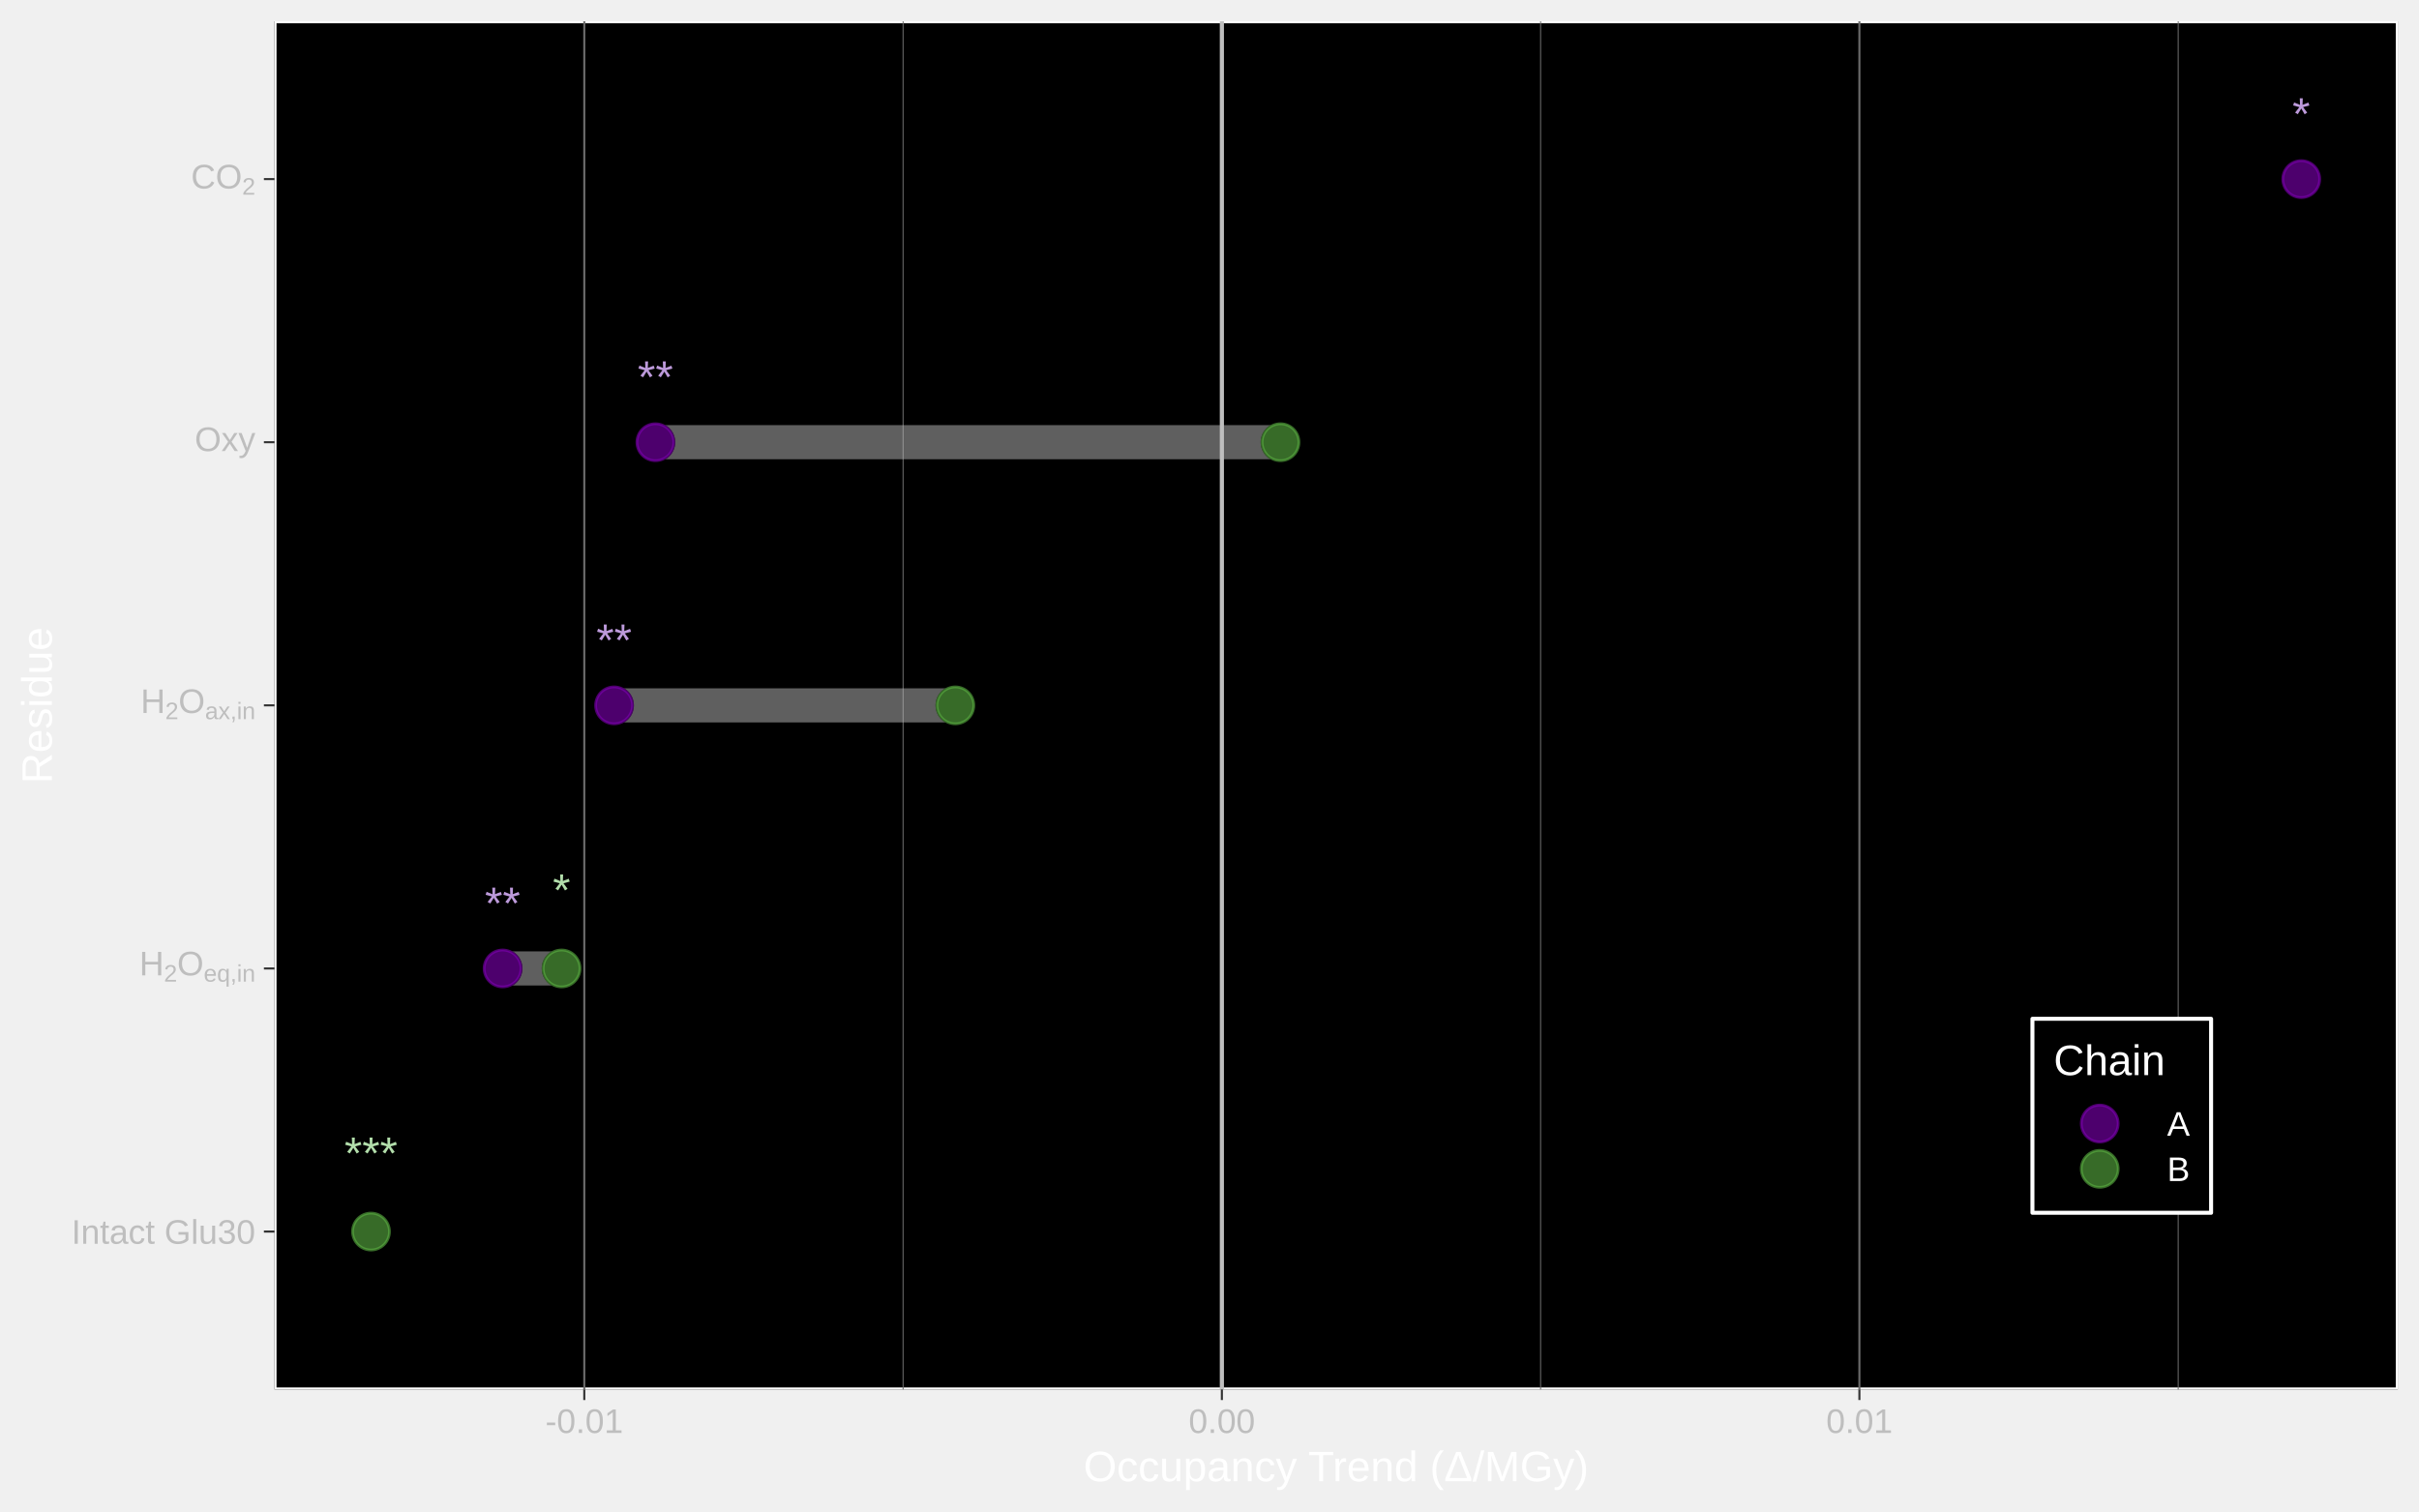
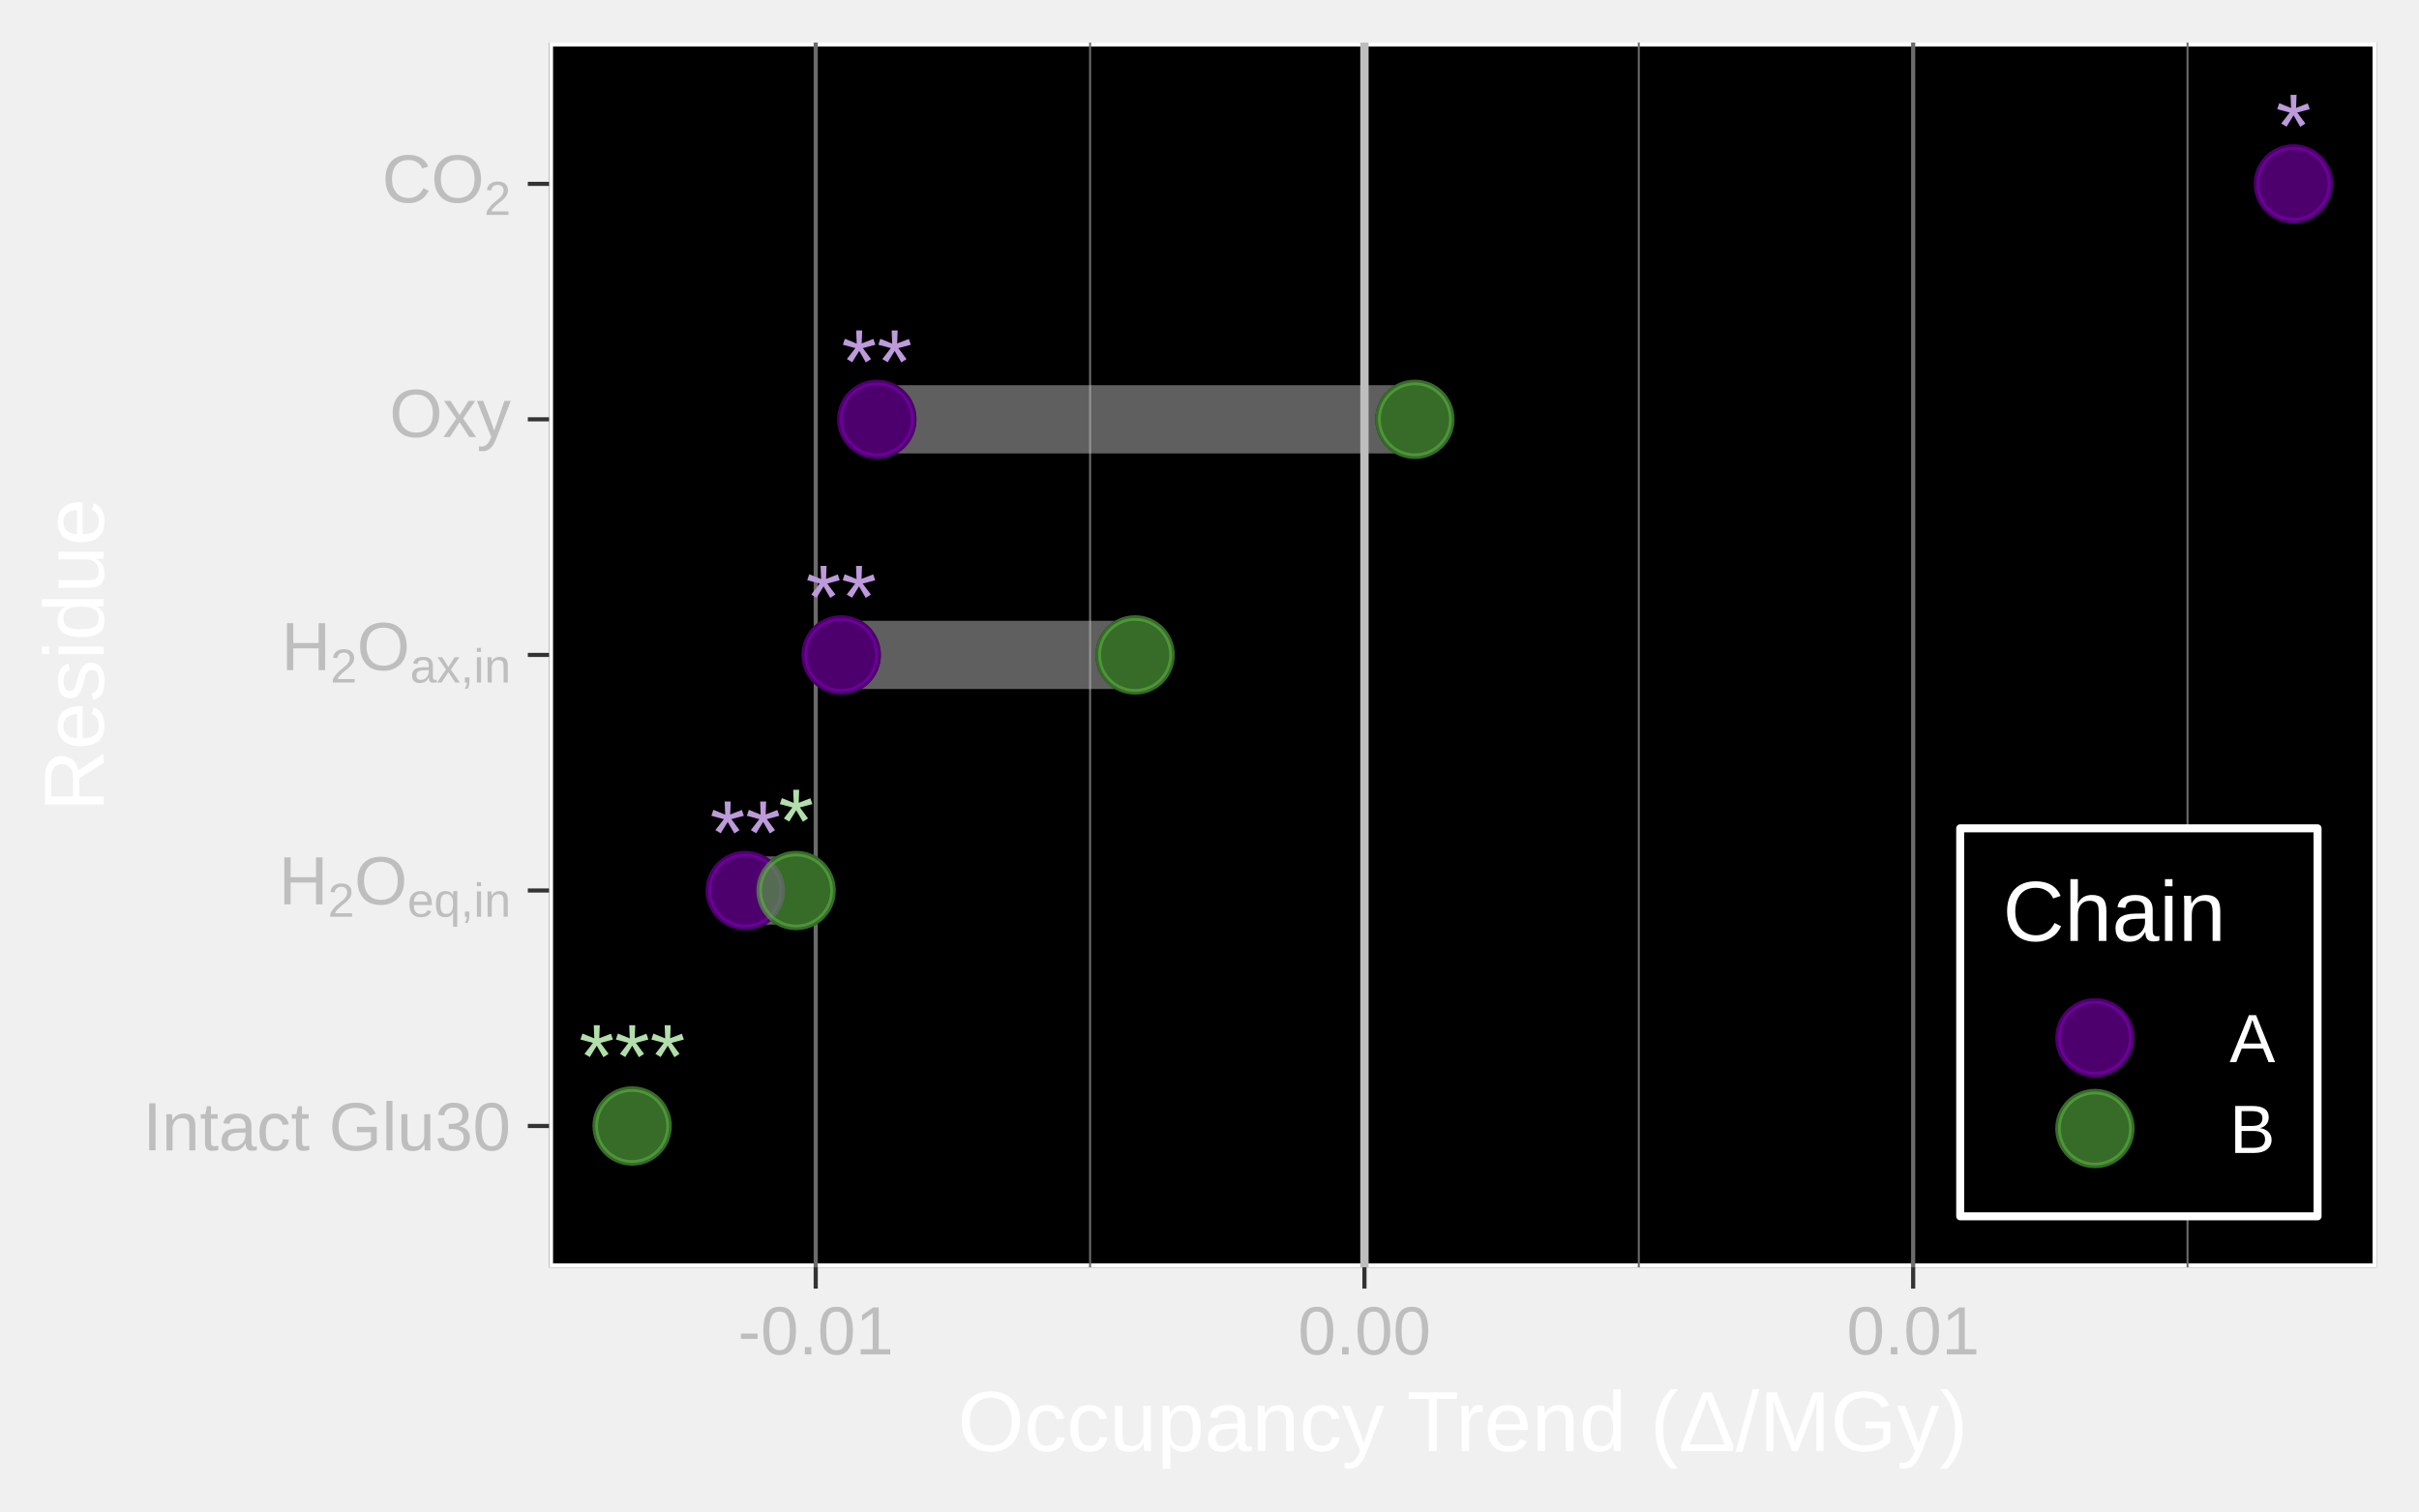
- <svg xmlns="http://www.w3.org/2000/svg" width="453.54pt" height="283.46pt" viewBox="0 0 453.54 283.46">
+ <svg xmlns="http://www.w3.org/2000/svg" width="226.77pt" height="141.73pt" viewBox="0 0 226.77 141.73">
  <g class="svglite">
    <defs>
      <style type="text/css">
    .svglite line, .svglite polyline, .svglite polygon, .svglite path, .svglite rect, .svglite circle {
      fill: none;
      stroke: #000000;
      stroke-linecap: round;
      stroke-linejoin: round;
      stroke-miterlimit: 10.00;
    }
    .svglite text {
      white-space: pre;
    }
    .svglite g.glyphgroup path {
      fill: inherit;
      stroke: none;
    }
  </style>
    </defs>
    <rect width="100%" height="100%" style="stroke: none; fill: none;" />
    <defs>
-       <clipPath id="cpMC4wMHw0NTMuNTR8MC4wMHwyODMuNDY=">
-         <rect x="0.00" y="0.00" width="453.54" height="283.46" />
+       <clipPath id="cpMC4wMHwyMjYuNzd8MC4wMHwxNDEuNzM=">
+         <rect x="0.00" y="0.00" width="226.77" height="141.73" />
      </clipPath>
    </defs>
-     <g clip-path="url(#cpMC4wMHw0NTMuNTR8MC4wMHwyODMuNDY=)">
+     <g clip-path="url(#cpMC4wMHwyMjYuNzd8MC4wMHwxNDEuNzM=)">
</g>
    <defs>
-       <clipPath id="cpNTEuNDd8NDQ5LjU2fDMuOTl8MjYwLjU3">
-         <rect x="51.47" y="3.99" width="398.09" height="256.58" />
+       <clipPath id="cpNTEuNDd8MjIyLjc5fDMuOTl8MTE4Ljgz">
+         <rect x="51.47" y="3.99" width="171.32" height="114.85" />
      </clipPath>
    </defs>
-     <g clip-path="url(#cpNTEuNDd8NDQ5LjU2fDMuOTl8MjYwLjU3)">
-       <rect x="51.47" y="3.99" width="398.09" height="256.58" style="stroke-width: 0.75; stroke: #FFFFFF; fill: #000000;" />
-       <polyline points="169.32,260.57 169.32,3.99 " style="stroke-width: 0.19; stroke: #6B6B6B; stroke-linecap: butt;" />
-       <polyline points="288.85,260.57 288.85,3.99 " style="stroke-width: 0.19; stroke: #6B6B6B; stroke-linecap: butt;" />
-       <polyline points="408.39,260.57 408.39,3.99 " style="stroke-width: 0.19; stroke: #6B6B6B; stroke-linecap: butt;" />
-       <polyline points="109.55,260.57 109.55,3.99 " style="stroke-width: 0.39; stroke: #6B6B6B; stroke-linecap: butt;" />
-       <polyline points="229.09,260.57 229.09,3.99 " style="stroke-width: 0.39; stroke: #6B6B6B; stroke-linecap: butt;" />
-       <polyline points="348.62,260.57 348.62,3.99 " style="stroke-width: 0.39; stroke: #6B6B6B; stroke-linecap: butt;" />
-       <line x1="229.09" y1="260.57" x2="229.09" y2="3.99" style="stroke-width: 0.78; stroke: #BEBEBE; stroke-linecap: butt;" />
-       <line x1="94.23" y1="181.62" x2="105.29" y2="181.62" style="stroke-width: 6.40; stroke: #BEBEBE; stroke-opacity: 0.50; stroke-linecap: butt;" />
-       <line x1="115.13" y1="132.28" x2="179.12" y2="132.28" style="stroke-width: 6.40; stroke: #BEBEBE; stroke-opacity: 0.50; stroke-linecap: butt;" />
-       <line x1="122.88" y1="82.93" x2="240.08" y2="82.93" style="stroke-width: 6.40; stroke: #BEBEBE; stroke-opacity: 0.50; stroke-linecap: butt;" />
-       <circle cx="122.88" cy="82.93" r="3.46" style="stroke-width: 0.52; fill: #000000;" />
-       <circle cx="240.08" cy="82.93" r="3.46" style="stroke-width: 0.52; fill: #000000;" />
-       <circle cx="69.56" cy="230.96" r="3.46" style="stroke-width: 0.52; fill: #000000;" />
-       <circle cx="431.46" cy="33.59" r="3.46" style="stroke-width: 0.52; fill: #000000;" />
-       <circle cx="115.13" cy="132.28" r="3.46" style="stroke-width: 0.52; fill: #000000;" />
-       <circle cx="179.12" cy="132.28" r="3.46" style="stroke-width: 0.52; fill: #000000;" />
-       <circle cx="94.23" cy="181.62" r="3.46" style="stroke-width: 0.52; fill: #000000;" />
-       <circle cx="105.29" cy="181.62" r="3.46" style="stroke-width: 0.52; fill: #000000;" />
-       <circle cx="122.88" cy="82.93" r="3.46" style="stroke-width: 0.52; stroke: #8100B6; stroke-opacity: 0.60; fill: #8100B6; fill-opacity: 0.60;" />
-       <circle cx="240.08" cy="82.93" r="3.46" style="stroke-width: 0.52; stroke: #5CB344; stroke-opacity: 0.60; fill: #5CB344; fill-opacity: 0.60;" />
-       <circle cx="69.56" cy="230.96" r="3.46" style="stroke-width: 0.52; stroke: #5CB344; stroke-opacity: 0.60; fill: #5CB344; fill-opacity: 0.60;" />
-       <circle cx="431.46" cy="33.59" r="3.46" style="stroke-width: 0.52; stroke: #8100B6; stroke-opacity: 0.60; fill: #8100B6; fill-opacity: 0.60;" />
-       <circle cx="115.13" cy="132.28" r="3.46" style="stroke-width: 0.52; stroke: #8100B6; stroke-opacity: 0.60; fill: #8100B6; fill-opacity: 0.60;" />
-       <circle cx="179.12" cy="132.28" r="3.46" style="stroke-width: 0.52; stroke: #5CB344; stroke-opacity: 0.60; fill: #5CB344; fill-opacity: 0.60;" />
-       <circle cx="94.23" cy="181.62" r="3.46" style="stroke-width: 0.52; stroke: #8100B6; stroke-opacity: 0.60; fill: #8100B6; fill-opacity: 0.60;" />
-       <circle cx="105.29" cy="181.62" r="3.46" style="stroke-width: 0.52; stroke: #5CB344; stroke-opacity: 0.60; fill: #5CB344; fill-opacity: 0.60;" />
-       <text x="122.88" y="73.65" text-anchor="middle" style="font-size: 8.54px;fill: #BD9ADB; font-family: &quot;Arial&quot;;" textLength="6.62px" lengthAdjust="spacingAndGlyphs">**</text>
-       <text x="431.46" y="24.31" text-anchor="middle" style="font-size: 8.54px;fill: #BD9ADB; font-family: &quot;Arial&quot;;" textLength="3.31px" lengthAdjust="spacingAndGlyphs">*</text>
-       <text x="115.13" y="123.00" text-anchor="middle" style="font-size: 8.54px;fill: #BD9ADB; font-family: &quot;Arial&quot;;" textLength="6.62px" lengthAdjust="spacingAndGlyphs">**</text>
-       <text x="94.23" y="172.34" text-anchor="middle" style="font-size: 8.54px;fill: #BD9ADB; font-family: &quot;Arial&quot;;" textLength="6.62px" lengthAdjust="spacingAndGlyphs">**</text>
-       <text x="240.08" y="71.19" text-anchor="middle" style="font-size: 8.54px;fill: #B2DEAB; font-family: &quot;Arial&quot;;" textLength="2.38px" lengthAdjust="spacingAndGlyphs"> </text>
-       <text x="69.56" y="219.21" text-anchor="middle" style="font-size: 8.54px;fill: #B2DEAB; font-family: &quot;Arial&quot;;" textLength="9.94px" lengthAdjust="spacingAndGlyphs">***</text>
-       <text x="179.12" y="120.53" text-anchor="middle" style="font-size: 8.54px;fill: #B2DEAB; font-family: &quot;Arial&quot;;" textLength="2.38px" lengthAdjust="spacingAndGlyphs"> </text>
-       <text x="105.29" y="169.87" text-anchor="middle" style="font-size: 8.54px;fill: #B2DEAB; font-family: &quot;Arial&quot;;" textLength="3.31px" lengthAdjust="spacingAndGlyphs">*</text>
+     <g clip-path="url(#cpNTEuNDd8MjIyLjc5fDMuOTl8MTE4Ljgz)">
+       <rect x="51.47" y="3.99" width="171.32" height="114.85" style="stroke-width: 0.75; stroke: #FFFFFF; fill: #000000;" />
+       <polyline points="102.19,118.83 102.19,3.99 " style="stroke-width: 0.19; stroke: #6B6B6B; stroke-linecap: butt;" />
+       <polyline points="153.63,118.83 153.63,3.99 " style="stroke-width: 0.19; stroke: #6B6B6B; stroke-linecap: butt;" />
+       <polyline points="205.07,118.83 205.07,3.99 " style="stroke-width: 0.19; stroke: #6B6B6B; stroke-linecap: butt;" />
+       <polyline points="76.47,118.83 76.47,3.99 " style="stroke-width: 0.39; stroke: #6B6B6B; stroke-linecap: butt;" />
+       <polyline points="127.91,118.83 127.91,3.99 " style="stroke-width: 0.39; stroke: #6B6B6B; stroke-linecap: butt;" />
+       <polyline points="179.35,118.83 179.35,3.99 " style="stroke-width: 0.39; stroke: #6B6B6B; stroke-linecap: butt;" />
+       <line x1="127.91" y1="118.83" x2="127.91" y2="3.99" style="stroke-width: 0.78; stroke: #BEBEBE; stroke-linecap: butt;" />
+       <line x1="69.87" y1="83.50" x2="74.63" y2="83.50" style="stroke-width: 6.40; stroke: #BEBEBE; stroke-opacity: 0.50; stroke-linecap: butt;" />
+       <line x1="78.86" y1="61.41" x2="106.41" y2="61.41" style="stroke-width: 6.40; stroke: #BEBEBE; stroke-opacity: 0.50; stroke-linecap: butt;" />
+       <line x1="82.20" y1="39.32" x2="132.64" y2="39.32" style="stroke-width: 6.40; stroke: #BEBEBE; stroke-opacity: 0.50; stroke-linecap: butt;" />
+       <circle cx="82.20" cy="39.32" r="3.46" style="stroke-width: 0.52; fill: #000000;" />
+       <circle cx="132.64" cy="39.32" r="3.46" style="stroke-width: 0.52; fill: #000000;" />
+       <circle cx="59.26" cy="105.58" r="3.46" style="stroke-width: 0.52; fill: #000000;" />
+       <circle cx="215.00" cy="17.24" r="3.46" style="stroke-width: 0.52; fill: #000000;" />
+       <circle cx="78.86" cy="61.41" r="3.46" style="stroke-width: 0.52; fill: #000000;" />
+       <circle cx="106.41" cy="61.41" r="3.46" style="stroke-width: 0.52; fill: #000000;" />
+       <circle cx="69.87" cy="83.50" r="3.46" style="stroke-width: 0.52; fill: #000000;" />
+       <circle cx="74.63" cy="83.50" r="3.46" style="stroke-width: 0.52; fill: #000000;" />
+       <circle cx="82.20" cy="39.32" r="3.46" style="stroke-width: 0.52; stroke: #8100B6; stroke-opacity: 0.60; fill: #8100B6; fill-opacity: 0.60;" />
+       <circle cx="132.64" cy="39.32" r="3.46" style="stroke-width: 0.52; stroke: #5CB344; stroke-opacity: 0.60; fill: #5CB344; fill-opacity: 0.60;" />
+       <circle cx="59.26" cy="105.58" r="3.46" style="stroke-width: 0.52; stroke: #5CB344; stroke-opacity: 0.60; fill: #5CB344; fill-opacity: 0.60;" />
+       <circle cx="215.00" cy="17.24" r="3.46" style="stroke-width: 0.52; stroke: #8100B6; stroke-opacity: 0.60; fill: #8100B6; fill-opacity: 0.60;" />
+       <circle cx="78.86" cy="61.41" r="3.46" style="stroke-width: 0.52; stroke: #8100B6; stroke-opacity: 0.60; fill: #8100B6; fill-opacity: 0.60;" />
+       <circle cx="106.41" cy="61.41" r="3.46" style="stroke-width: 0.52; stroke: #5CB344; stroke-opacity: 0.60; fill: #5CB344; fill-opacity: 0.60;" />
+       <circle cx="69.87" cy="83.50" r="3.46" style="stroke-width: 0.52; stroke: #8100B6; stroke-opacity: 0.60; fill: #8100B6; fill-opacity: 0.60;" />
+       <circle cx="74.63" cy="83.50" r="3.46" style="stroke-width: 0.52; stroke: #5CB344; stroke-opacity: 0.60; fill: #5CB344; fill-opacity: 0.60;" />
+       <text x="82.20" y="36.86" text-anchor="middle" style="font-size: 8.54px;fill: #BD9ADB; font-family: &quot;Arial&quot;;" textLength="6.62px" lengthAdjust="spacingAndGlyphs">**</text>
+       <text x="215.00" y="14.77" text-anchor="middle" style="font-size: 8.54px;fill: #BD9ADB; font-family: &quot;Arial&quot;;" textLength="3.31px" lengthAdjust="spacingAndGlyphs">*</text>
+       <text x="78.86" y="58.94" text-anchor="middle" style="font-size: 8.54px;fill: #BD9ADB; font-family: &quot;Arial&quot;;" textLength="6.62px" lengthAdjust="spacingAndGlyphs">**</text>
+       <text x="69.87" y="81.03" text-anchor="middle" style="font-size: 8.54px;fill: #BD9ADB; font-family: &quot;Arial&quot;;" textLength="6.62px" lengthAdjust="spacingAndGlyphs">**</text>
+       <text x="132.64" y="35.75" text-anchor="middle" style="font-size: 8.54px;fill: #B2DEAB; font-family: &quot;Arial&quot;;" textLength="2.38px" lengthAdjust="spacingAndGlyphs"> </text>
+       <text x="59.26" y="102.01" text-anchor="middle" style="font-size: 8.54px;fill: #B2DEAB; font-family: &quot;Arial&quot;;" textLength="9.94px" lengthAdjust="spacingAndGlyphs">***</text>
+       <text x="106.41" y="57.84" text-anchor="middle" style="font-size: 8.54px;fill: #B2DEAB; font-family: &quot;Arial&quot;;" textLength="2.38px" lengthAdjust="spacingAndGlyphs"> </text>
+       <text x="74.63" y="79.93" text-anchor="middle" style="font-size: 8.54px;fill: #B2DEAB; font-family: &quot;Arial&quot;;" textLength="3.31px" lengthAdjust="spacingAndGlyphs">*</text>
    </g>
-     <g clip-path="url(#cpMC4wMHw0NTMuNTR8MC4wMHwyODMuNDY=)">
-       <text x="13.39" y="233.25" style="font-size: 6.40px;fill: #BEBEBE; font-family: &quot;Arial&quot;;" textLength="1.78px" lengthAdjust="spacingAndGlyphs">I</text>
-       <text x="15.17" y="233.25" style="font-size: 6.40px;fill: #BEBEBE; font-family: &quot;Arial&quot;;" textLength="3.55px" lengthAdjust="spacingAndGlyphs">n</text>
-       <text x="18.73" y="233.25" style="font-size: 6.40px;fill: #BEBEBE; font-family: &quot;Arial&quot;;" textLength="1.78px" lengthAdjust="spacingAndGlyphs">t</text>
-       <text x="20.51" y="233.25" style="font-size: 6.40px;fill: #BEBEBE; font-family: &quot;Arial&quot;;" textLength="3.55px" lengthAdjust="spacingAndGlyphs">a</text>
-       <text x="24.06" y="233.25" style="font-size: 6.40px;fill: #BEBEBE; font-family: &quot;Arial&quot;;" textLength="3.20px" lengthAdjust="spacingAndGlyphs">c</text>
-       <text x="27.26" y="233.25" style="font-size: 6.40px;fill: #BEBEBE; font-family: &quot;Arial&quot;;" textLength="1.78px" lengthAdjust="spacingAndGlyphs">t</text>
-       <text x="29.04" y="233.25" style="font-size: 6.40px;fill: #BEBEBE; font-family: &quot;Arial&quot;;" textLength="1.78px" lengthAdjust="spacingAndGlyphs"> </text>
-       <text x="30.82" y="233.25" style="font-size: 6.40px;fill: #BEBEBE; font-family: &quot;Arial&quot;;" textLength="4.97px" lengthAdjust="spacingAndGlyphs">G</text>
-       <text x="35.79" y="233.25" style="font-size: 6.40px;fill: #BEBEBE; font-family: &quot;Arial&quot;;" textLength="1.42px" lengthAdjust="spacingAndGlyphs">l</text>
-       <text x="37.21" y="233.25" style="font-size: 6.40px;fill: #BEBEBE; font-family: &quot;Arial&quot;;" textLength="3.55px" lengthAdjust="spacingAndGlyphs">u</text>
-       <text x="40.77" y="233.25" style="font-size: 6.40px;fill: #BEBEBE; font-family: &quot;Arial&quot;;" textLength="3.55px" lengthAdjust="spacingAndGlyphs">3</text>
-       <text x="44.32" y="233.25" style="font-size: 6.40px;fill: #BEBEBE; font-family: &quot;Arial&quot;;" textLength="3.55px" lengthAdjust="spacingAndGlyphs">0</text>
-       <text x="26.12" y="182.92" style="font-size: 6.40px;fill: #BEBEBE; font-family: &quot;Arial&quot;;" textLength="4.61px" lengthAdjust="spacingAndGlyphs">H</text>
-       <text x="30.74" y="184.09" style="font-size: 4.48px;fill: #BEBEBE; font-family: &quot;Arial&quot;;" textLength="2.48px" lengthAdjust="spacingAndGlyphs">2</text>
-       <text x="33.22" y="182.92" style="font-size: 6.40px;fill: #BEBEBE; font-family: &quot;Arial&quot;;" textLength="4.97px" lengthAdjust="spacingAndGlyphs">O</text>
-       <text x="38.19" y="184.09" style="font-size: 4.48px;fill: #BEBEBE; font-family: &quot;Arial&quot;;" textLength="2.48px" lengthAdjust="spacingAndGlyphs">e</text>
-       <text x="40.68" y="184.09" style="font-size: 4.48px;fill: #BEBEBE; font-family: &quot;Arial&quot;;" textLength="2.48px" lengthAdjust="spacingAndGlyphs">q</text>
-       <text x="43.16" y="184.09" style="font-size: 4.48px;fill: #BEBEBE; font-family: &quot;Arial&quot;;" textLength="4.72px" lengthAdjust="spacingAndGlyphs">,in</text>
-       <text x="26.37" y="133.71" style="font-size: 6.40px;fill: #BEBEBE; font-family: &quot;Arial&quot;;" textLength="4.61px" lengthAdjust="spacingAndGlyphs">H</text>
-       <text x="30.98" y="134.87" style="font-size: 4.48px;fill: #BEBEBE; font-family: &quot;Arial&quot;;" textLength="2.48px" lengthAdjust="spacingAndGlyphs">2</text>
-       <text x="33.46" y="133.71" style="font-size: 6.40px;fill: #BEBEBE; font-family: &quot;Arial&quot;;" textLength="4.97px" lengthAdjust="spacingAndGlyphs">O</text>
-       <text x="38.44" y="134.87" style="font-size: 4.48px;fill: #BEBEBE; font-family: &quot;Arial&quot;;" textLength="2.48px" lengthAdjust="spacingAndGlyphs">a</text>
-       <text x="40.92" y="134.87" style="font-size: 4.48px;fill: #BEBEBE; font-family: &quot;Arial&quot;;" textLength="2.23px" lengthAdjust="spacingAndGlyphs">x</text>
-       <text x="43.16" y="134.87" style="font-size: 4.48px;fill: #BEBEBE; font-family: &quot;Arial&quot;;" textLength="4.72px" lengthAdjust="spacingAndGlyphs">,in</text>
-       <text x="36.51" y="84.59" style="font-size: 6.40px;fill: #BEBEBE; font-family: &quot;Arial&quot;;" textLength="11.38px" lengthAdjust="spacingAndGlyphs">Oxy</text>
-       <text x="35.81" y="35.34" style="font-size: 6.40px;fill: #BEBEBE; font-family: &quot;Arial&quot;;" textLength="4.61px" lengthAdjust="spacingAndGlyphs">C</text>
-       <text x="40.42" y="35.34" style="font-size: 6.40px;fill: #BEBEBE; font-family: &quot;Arial&quot;;" textLength="4.97px" lengthAdjust="spacingAndGlyphs">O</text>
-       <text x="45.40" y="36.50" style="font-size: 4.48px;fill: #BEBEBE; font-family: &quot;Arial&quot;;" textLength="2.48px" lengthAdjust="spacingAndGlyphs">2</text>
-       <polyline points="49.48,230.96 51.47,230.96 " style="stroke-width: 0.39; stroke: #333333; stroke-linecap: butt;" />
-       <polyline points="49.48,181.62 51.47,181.62 " style="stroke-width: 0.39; stroke: #333333; stroke-linecap: butt;" />
-       <polyline points="49.48,132.28 51.47,132.28 " style="stroke-width: 0.39; stroke: #333333; stroke-linecap: butt;" />
-       <polyline points="49.48,82.93 51.47,82.93 " style="stroke-width: 0.39; stroke: #333333; stroke-linecap: butt;" />
-       <polyline points="49.48,33.59 51.47,33.59 " style="stroke-width: 0.39; stroke: #333333; stroke-linecap: butt;" />
-       <polyline points="109.55,262.56 109.55,260.57 " style="stroke-width: 0.39; stroke: #333333; stroke-linecap: butt;" />
-       <polyline points="229.09,262.56 229.09,260.57 " style="stroke-width: 0.39; stroke: #333333; stroke-linecap: butt;" />
-       <polyline points="348.62,262.56 348.62,260.57 " style="stroke-width: 0.39; stroke: #333333; stroke-linecap: butt;" />
-       <text x="109.55" y="268.73" text-anchor="middle" style="font-size: 6.40px;fill: #BEBEBE; font-family: &quot;Arial&quot;;" textLength="14.55px" lengthAdjust="spacingAndGlyphs">-0.01</text>
-       <text x="229.09" y="268.73" text-anchor="middle" style="font-size: 6.40px;fill: #BEBEBE; font-family: &quot;Arial&quot;;" textLength="12.42px" lengthAdjust="spacingAndGlyphs">0.00</text>
-       <text x="348.62" y="268.73" text-anchor="middle" style="font-size: 6.40px;fill: #BEBEBE; font-family: &quot;Arial&quot;;" textLength="12.42px" lengthAdjust="spacingAndGlyphs">0.01</text>
-       <text x="250.51" y="277.79" text-anchor="middle" style="font-size: 8.00px;fill: #FFFFFF; font-family: &quot;Arial&quot;;" textLength="94.75px" lengthAdjust="spacingAndGlyphs">Occupancy Trend (Δ/MGy)</text>
-       <text transform="translate(9.72,132.28) rotate(-90)" text-anchor="middle" style="font-size: 8.00px;fill: #FFFFFF; font-family: &quot;Arial&quot;;" textLength="29.38px" lengthAdjust="spacingAndGlyphs">Residue</text>
-       <rect x="381.06" y="191.06" width="33.50" height="36.38" style="stroke-width: 0.75; stroke: #FFFFFF; fill: #000000;" />
-       <text x="385.04" y="201.62" style="font-size: 8.00px;fill: #FFFFFF; font-family: &quot;Arial&quot;;" textLength="20.92px" lengthAdjust="spacingAndGlyphs">Chain</text>
-       <circle cx="393.68" cy="210.70" r="3.46" style="stroke-width: 0.52; stroke: #8100B6; stroke-opacity: 0.60; fill: #8100B6; fill-opacity: 0.60;" />
-       <circle cx="393.68" cy="219.20" r="3.46" style="stroke-width: 0.52; stroke: #5CB344; stroke-opacity: 0.60; fill: #5CB344; fill-opacity: 0.60;" />
-       <text x="406.31" y="212.99" style="font-size: 6.40px;fill: #FFFFFF; font-family: &quot;Arial&quot;;" textLength="4.27px" lengthAdjust="spacingAndGlyphs">A</text>
-       <text x="406.31" y="221.49" style="font-size: 6.40px;fill: #FFFFFF; font-family: &quot;Arial&quot;;" textLength="4.27px" lengthAdjust="spacingAndGlyphs">B</text>
+     <g clip-path="url(#cpMC4wMHwyMjYuNzd8MC4wMHwxNDEuNzM=)">
+       <text x="13.39" y="107.87" style="font-size: 6.40px;fill: #BEBEBE; font-family: &quot;Arial&quot;;" textLength="1.78px" lengthAdjust="spacingAndGlyphs">I</text>
+       <text x="15.17" y="107.87" style="font-size: 6.40px;fill: #BEBEBE; font-family: &quot;Arial&quot;;" textLength="3.55px" lengthAdjust="spacingAndGlyphs">n</text>
+       <text x="18.73" y="107.87" style="font-size: 6.40px;fill: #BEBEBE; font-family: &quot;Arial&quot;;" textLength="1.78px" lengthAdjust="spacingAndGlyphs">t</text>
+       <text x="20.51" y="107.87" style="font-size: 6.40px;fill: #BEBEBE; font-family: &quot;Arial&quot;;" textLength="3.55px" lengthAdjust="spacingAndGlyphs">a</text>
+       <text x="24.06" y="107.87" style="font-size: 6.40px;fill: #BEBEBE; font-family: &quot;Arial&quot;;" textLength="3.20px" lengthAdjust="spacingAndGlyphs">c</text>
+       <text x="27.26" y="107.87" style="font-size: 6.40px;fill: #BEBEBE; font-family: &quot;Arial&quot;;" textLength="1.78px" lengthAdjust="spacingAndGlyphs">t</text>
+       <text x="29.04" y="107.87" style="font-size: 6.40px;fill: #BEBEBE; font-family: &quot;Arial&quot;;" textLength="1.78px" lengthAdjust="spacingAndGlyphs"> </text>
+       <text x="30.82" y="107.87" style="font-size: 6.40px;fill: #BEBEBE; font-family: &quot;Arial&quot;;" textLength="4.97px" lengthAdjust="spacingAndGlyphs">G</text>
+       <text x="35.79" y="107.87" style="font-size: 6.40px;fill: #BEBEBE; font-family: &quot;Arial&quot;;" textLength="1.42px" lengthAdjust="spacingAndGlyphs">l</text>
+       <text x="37.21" y="107.87" style="font-size: 6.40px;fill: #BEBEBE; font-family: &quot;Arial&quot;;" textLength="3.55px" lengthAdjust="spacingAndGlyphs">u</text>
+       <text x="40.77" y="107.87" style="font-size: 6.40px;fill: #BEBEBE; font-family: &quot;Arial&quot;;" textLength="3.55px" lengthAdjust="spacingAndGlyphs">3</text>
+       <text x="44.32" y="107.87" style="font-size: 6.40px;fill: #BEBEBE; font-family: &quot;Arial&quot;;" textLength="3.55px" lengthAdjust="spacingAndGlyphs">0</text>
+       <text x="26.12" y="84.80" style="font-size: 6.40px;fill: #BEBEBE; font-family: &quot;Arial&quot;;" textLength="4.61px" lengthAdjust="spacingAndGlyphs">H</text>
+       <text x="30.74" y="85.96" style="font-size: 4.48px;fill: #BEBEBE; font-family: &quot;Arial&quot;;" textLength="2.48px" lengthAdjust="spacingAndGlyphs">2</text>
+       <text x="33.22" y="84.80" style="font-size: 6.40px;fill: #BEBEBE; font-family: &quot;Arial&quot;;" textLength="4.97px" lengthAdjust="spacingAndGlyphs">O</text>
+       <text x="38.19" y="85.96" style="font-size: 4.48px;fill: #BEBEBE; font-family: &quot;Arial&quot;;" textLength="2.48px" lengthAdjust="spacingAndGlyphs">e</text>
+       <text x="40.68" y="85.96" style="font-size: 4.48px;fill: #BEBEBE; font-family: &quot;Arial&quot;;" textLength="2.48px" lengthAdjust="spacingAndGlyphs">q</text>
+       <text x="43.16" y="85.96" style="font-size: 4.48px;fill: #BEBEBE; font-family: &quot;Arial&quot;;" textLength="4.72px" lengthAdjust="spacingAndGlyphs">,in</text>
+       <text x="26.37" y="62.84" style="font-size: 6.40px;fill: #BEBEBE; font-family: &quot;Arial&quot;;" textLength="4.61px" lengthAdjust="spacingAndGlyphs">H</text>
+       <text x="30.98" y="64.00" style="font-size: 4.48px;fill: #BEBEBE; font-family: &quot;Arial&quot;;" textLength="2.48px" lengthAdjust="spacingAndGlyphs">2</text>
+       <text x="33.46" y="62.84" style="font-size: 6.40px;fill: #BEBEBE; font-family: &quot;Arial&quot;;" textLength="4.97px" lengthAdjust="spacingAndGlyphs">O</text>
+       <text x="38.44" y="64.00" style="font-size: 4.48px;fill: #BEBEBE; font-family: &quot;Arial&quot;;" textLength="2.48px" lengthAdjust="spacingAndGlyphs">a</text>
+       <text x="40.92" y="64.00" style="font-size: 4.48px;fill: #BEBEBE; font-family: &quot;Arial&quot;;" textLength="2.23px" lengthAdjust="spacingAndGlyphs">x</text>
+       <text x="43.16" y="64.00" style="font-size: 4.48px;fill: #BEBEBE; font-family: &quot;Arial&quot;;" textLength="4.72px" lengthAdjust="spacingAndGlyphs">,in</text>
+       <text x="36.51" y="40.98" style="font-size: 6.40px;fill: #BEBEBE; font-family: &quot;Arial&quot;;" textLength="11.38px" lengthAdjust="spacingAndGlyphs">Oxy</text>
+       <text x="35.81" y="18.99" style="font-size: 6.40px;fill: #BEBEBE; font-family: &quot;Arial&quot;;" textLength="4.61px" lengthAdjust="spacingAndGlyphs">C</text>
+       <text x="40.42" y="18.99" style="font-size: 6.40px;fill: #BEBEBE; font-family: &quot;Arial&quot;;" textLength="4.97px" lengthAdjust="spacingAndGlyphs">O</text>
+       <text x="45.40" y="20.15" style="font-size: 4.48px;fill: #BEBEBE; font-family: &quot;Arial&quot;;" textLength="2.48px" lengthAdjust="spacingAndGlyphs">2</text>
+       <polyline points="49.48,105.58 51.47,105.58 " style="stroke-width: 0.39; stroke: #333333; stroke-linecap: butt;" />
+       <polyline points="49.48,83.50 51.47,83.50 " style="stroke-width: 0.39; stroke: #333333; stroke-linecap: butt;" />
+       <polyline points="49.48,61.41 51.47,61.41 " style="stroke-width: 0.39; stroke: #333333; stroke-linecap: butt;" />
+       <polyline points="49.48,39.32 51.47,39.32 " style="stroke-width: 0.39; stroke: #333333; stroke-linecap: butt;" />
+       <polyline points="49.48,17.24 51.47,17.24 " style="stroke-width: 0.39; stroke: #333333; stroke-linecap: butt;" />
+       <polyline points="76.47,120.83 76.47,118.83 " style="stroke-width: 0.39; stroke: #333333; stroke-linecap: butt;" />
+       <polyline points="127.91,120.83 127.91,118.83 " style="stroke-width: 0.39; stroke: #333333; stroke-linecap: butt;" />
+       <polyline points="179.35,120.83 179.35,118.83 " style="stroke-width: 0.39; stroke: #333333; stroke-linecap: butt;" />
+       <text x="76.47" y="127.00" text-anchor="middle" style="font-size: 6.40px;fill: #BEBEBE; font-family: &quot;Arial&quot;;" textLength="14.55px" lengthAdjust="spacingAndGlyphs">-0.01</text>
+       <text x="127.91" y="127.00" text-anchor="middle" style="font-size: 6.40px;fill: #BEBEBE; font-family: &quot;Arial&quot;;" textLength="12.42px" lengthAdjust="spacingAndGlyphs">0.00</text>
+       <text x="179.35" y="127.00" text-anchor="middle" style="font-size: 6.40px;fill: #BEBEBE; font-family: &quot;Arial&quot;;" textLength="12.42px" lengthAdjust="spacingAndGlyphs">0.01</text>
+       <text x="137.13" y="136.06" text-anchor="middle" style="font-size: 8.00px;fill: #FFFFFF; font-family: &quot;Arial&quot;;" textLength="94.75px" lengthAdjust="spacingAndGlyphs">Occupancy Trend (Δ/MGy)</text>
+       <text transform="translate(9.72,61.41) rotate(-90)" text-anchor="middle" style="font-size: 8.00px;fill: #FFFFFF; font-family: &quot;Arial&quot;;" textLength="29.38px" lengthAdjust="spacingAndGlyphs">Residue</text>
+       <rect x="183.76" y="77.67" width="33.50" height="36.38" style="stroke-width: 0.75; stroke: #FFFFFF; fill: #000000;" />
+       <text x="187.75" y="88.23" style="font-size: 8.00px;fill: #FFFFFF; font-family: &quot;Arial&quot;;" textLength="20.92px" lengthAdjust="spacingAndGlyphs">Chain</text>
+       <circle cx="196.39" cy="97.31" r="3.46" style="stroke-width: 0.52; stroke: #8100B6; stroke-opacity: 0.60; fill: #8100B6; fill-opacity: 0.60;" />
+       <circle cx="196.39" cy="105.82" r="3.46" style="stroke-width: 0.52; stroke: #5CB344; stroke-opacity: 0.60; fill: #5CB344; fill-opacity: 0.60;" />
+       <text x="209.01" y="99.60" style="font-size: 6.40px;fill: #FFFFFF; font-family: &quot;Arial&quot;;" textLength="4.27px" lengthAdjust="spacingAndGlyphs">A</text>
+       <text x="209.01" y="108.11" style="font-size: 6.40px;fill: #FFFFFF; font-family: &quot;Arial&quot;;" textLength="4.27px" lengthAdjust="spacingAndGlyphs">B</text>
    </g>
  </g>
</svg>
